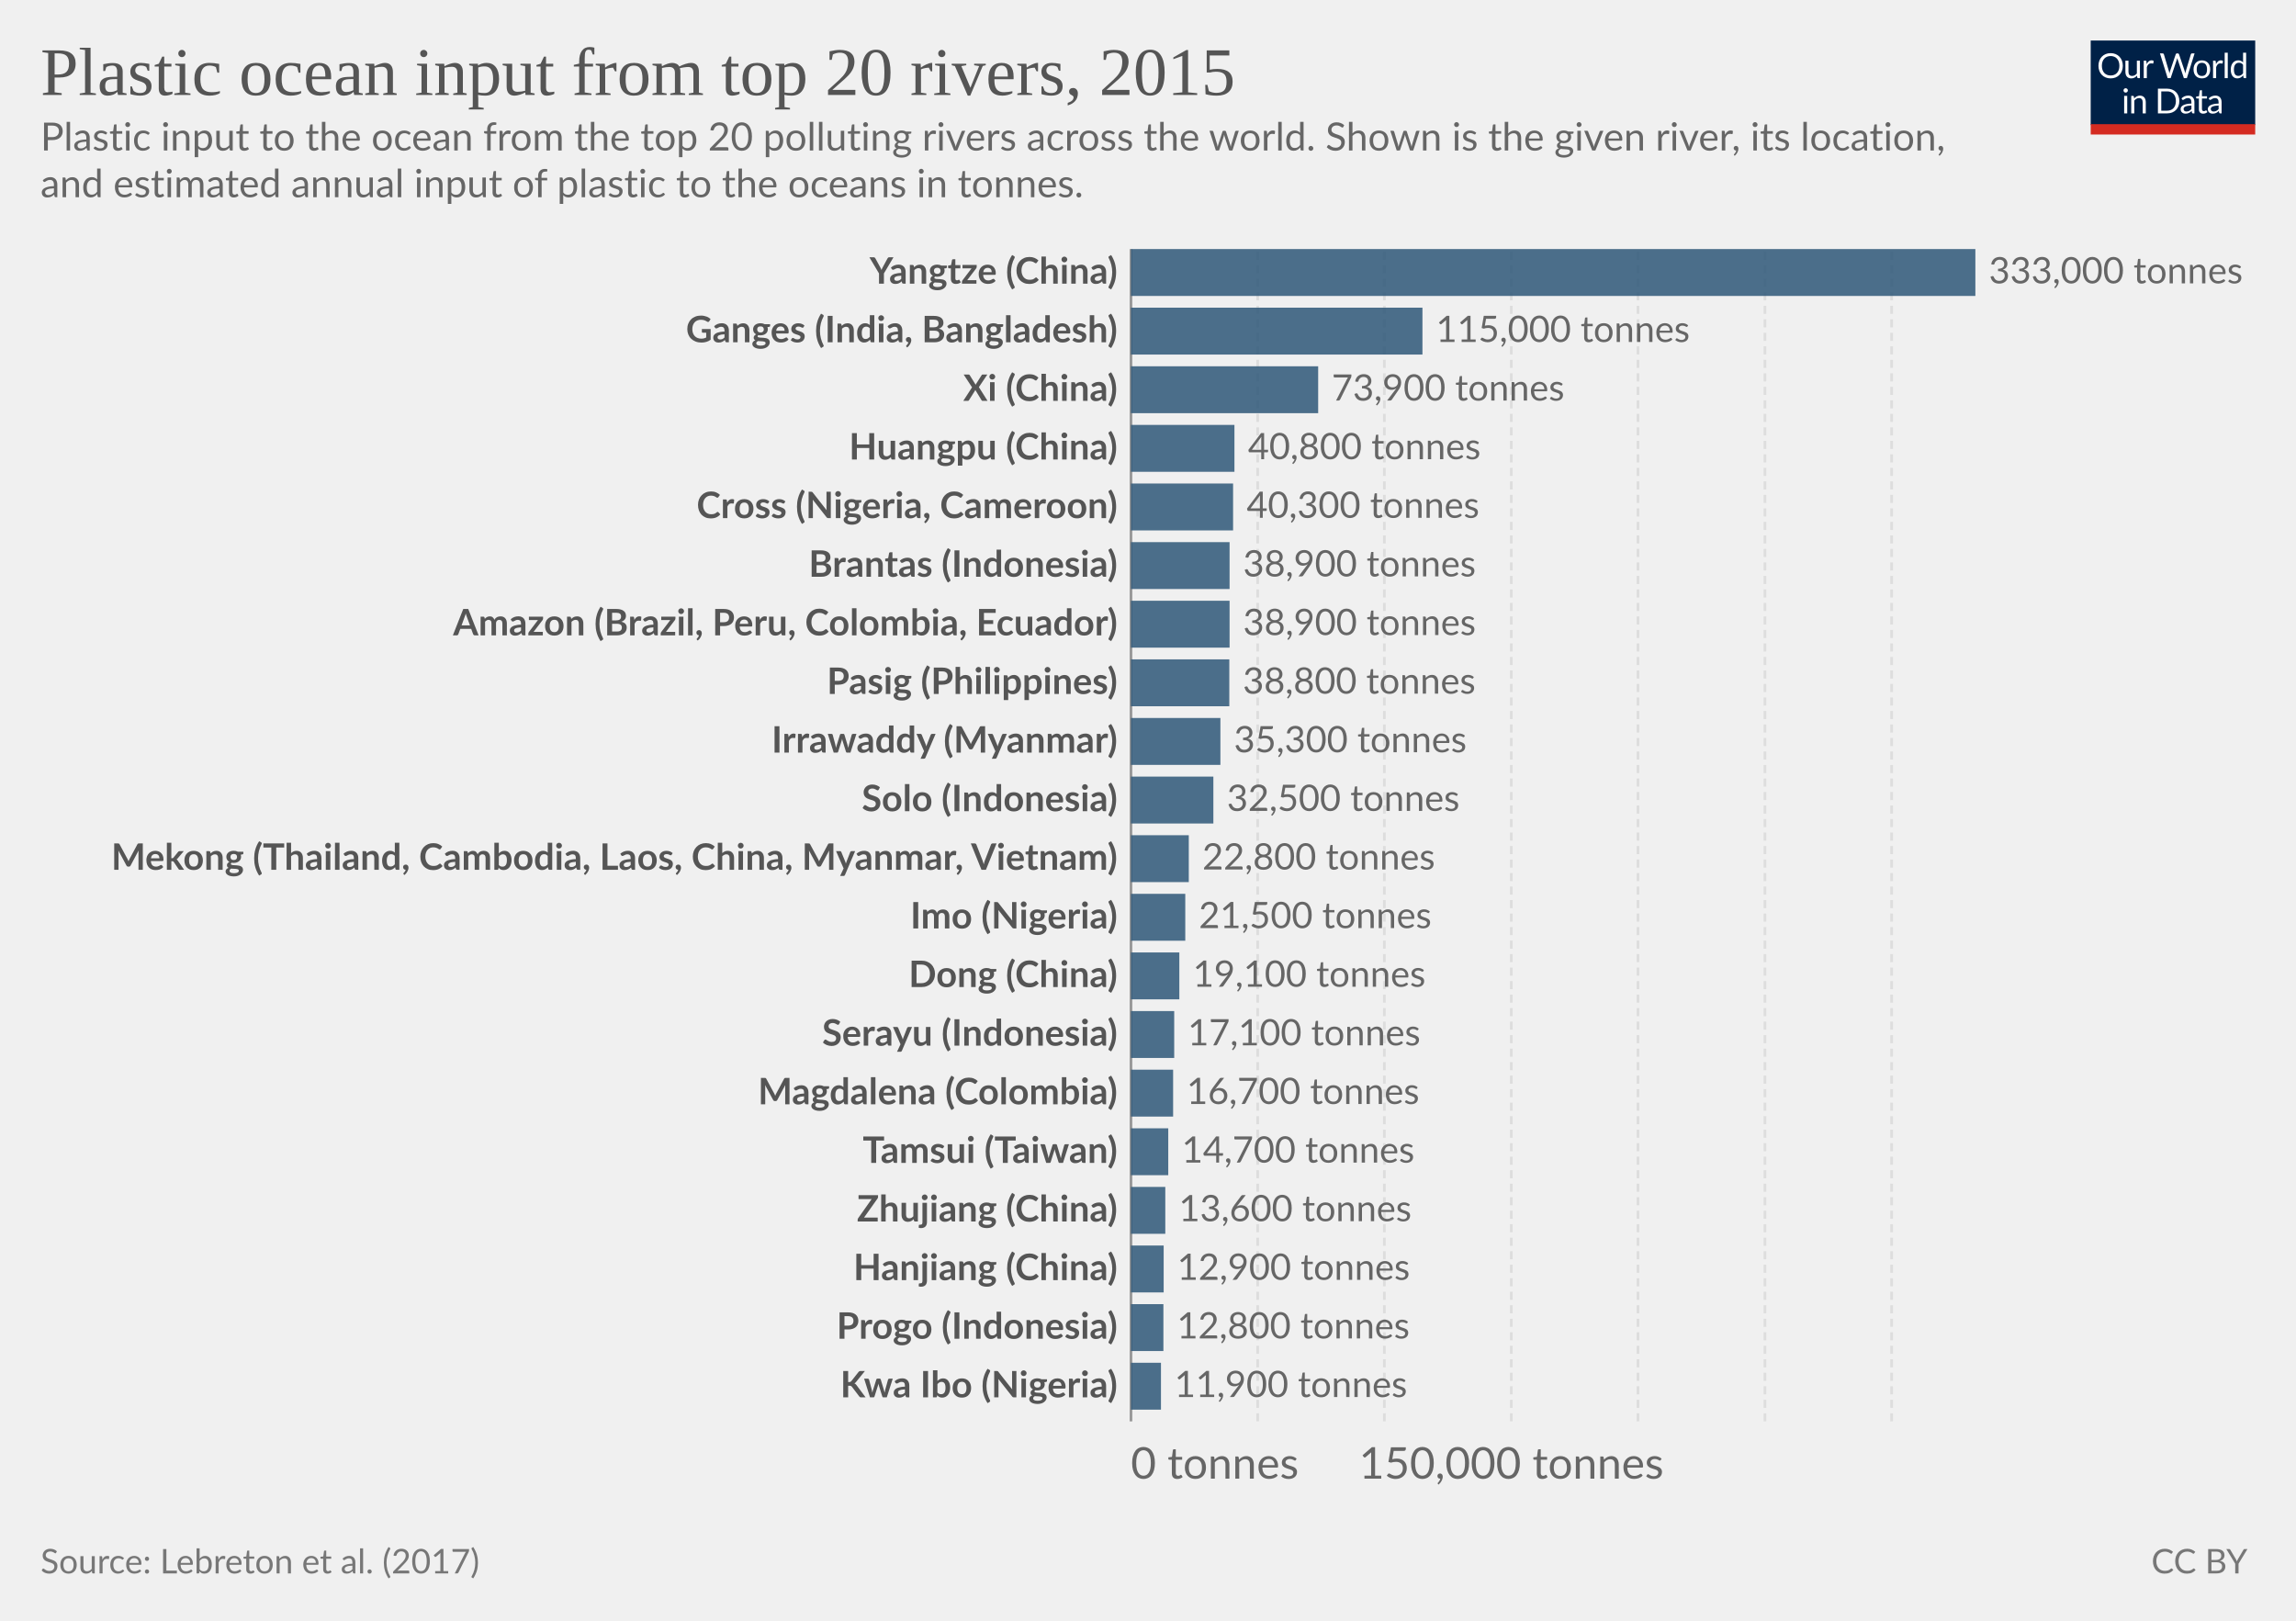
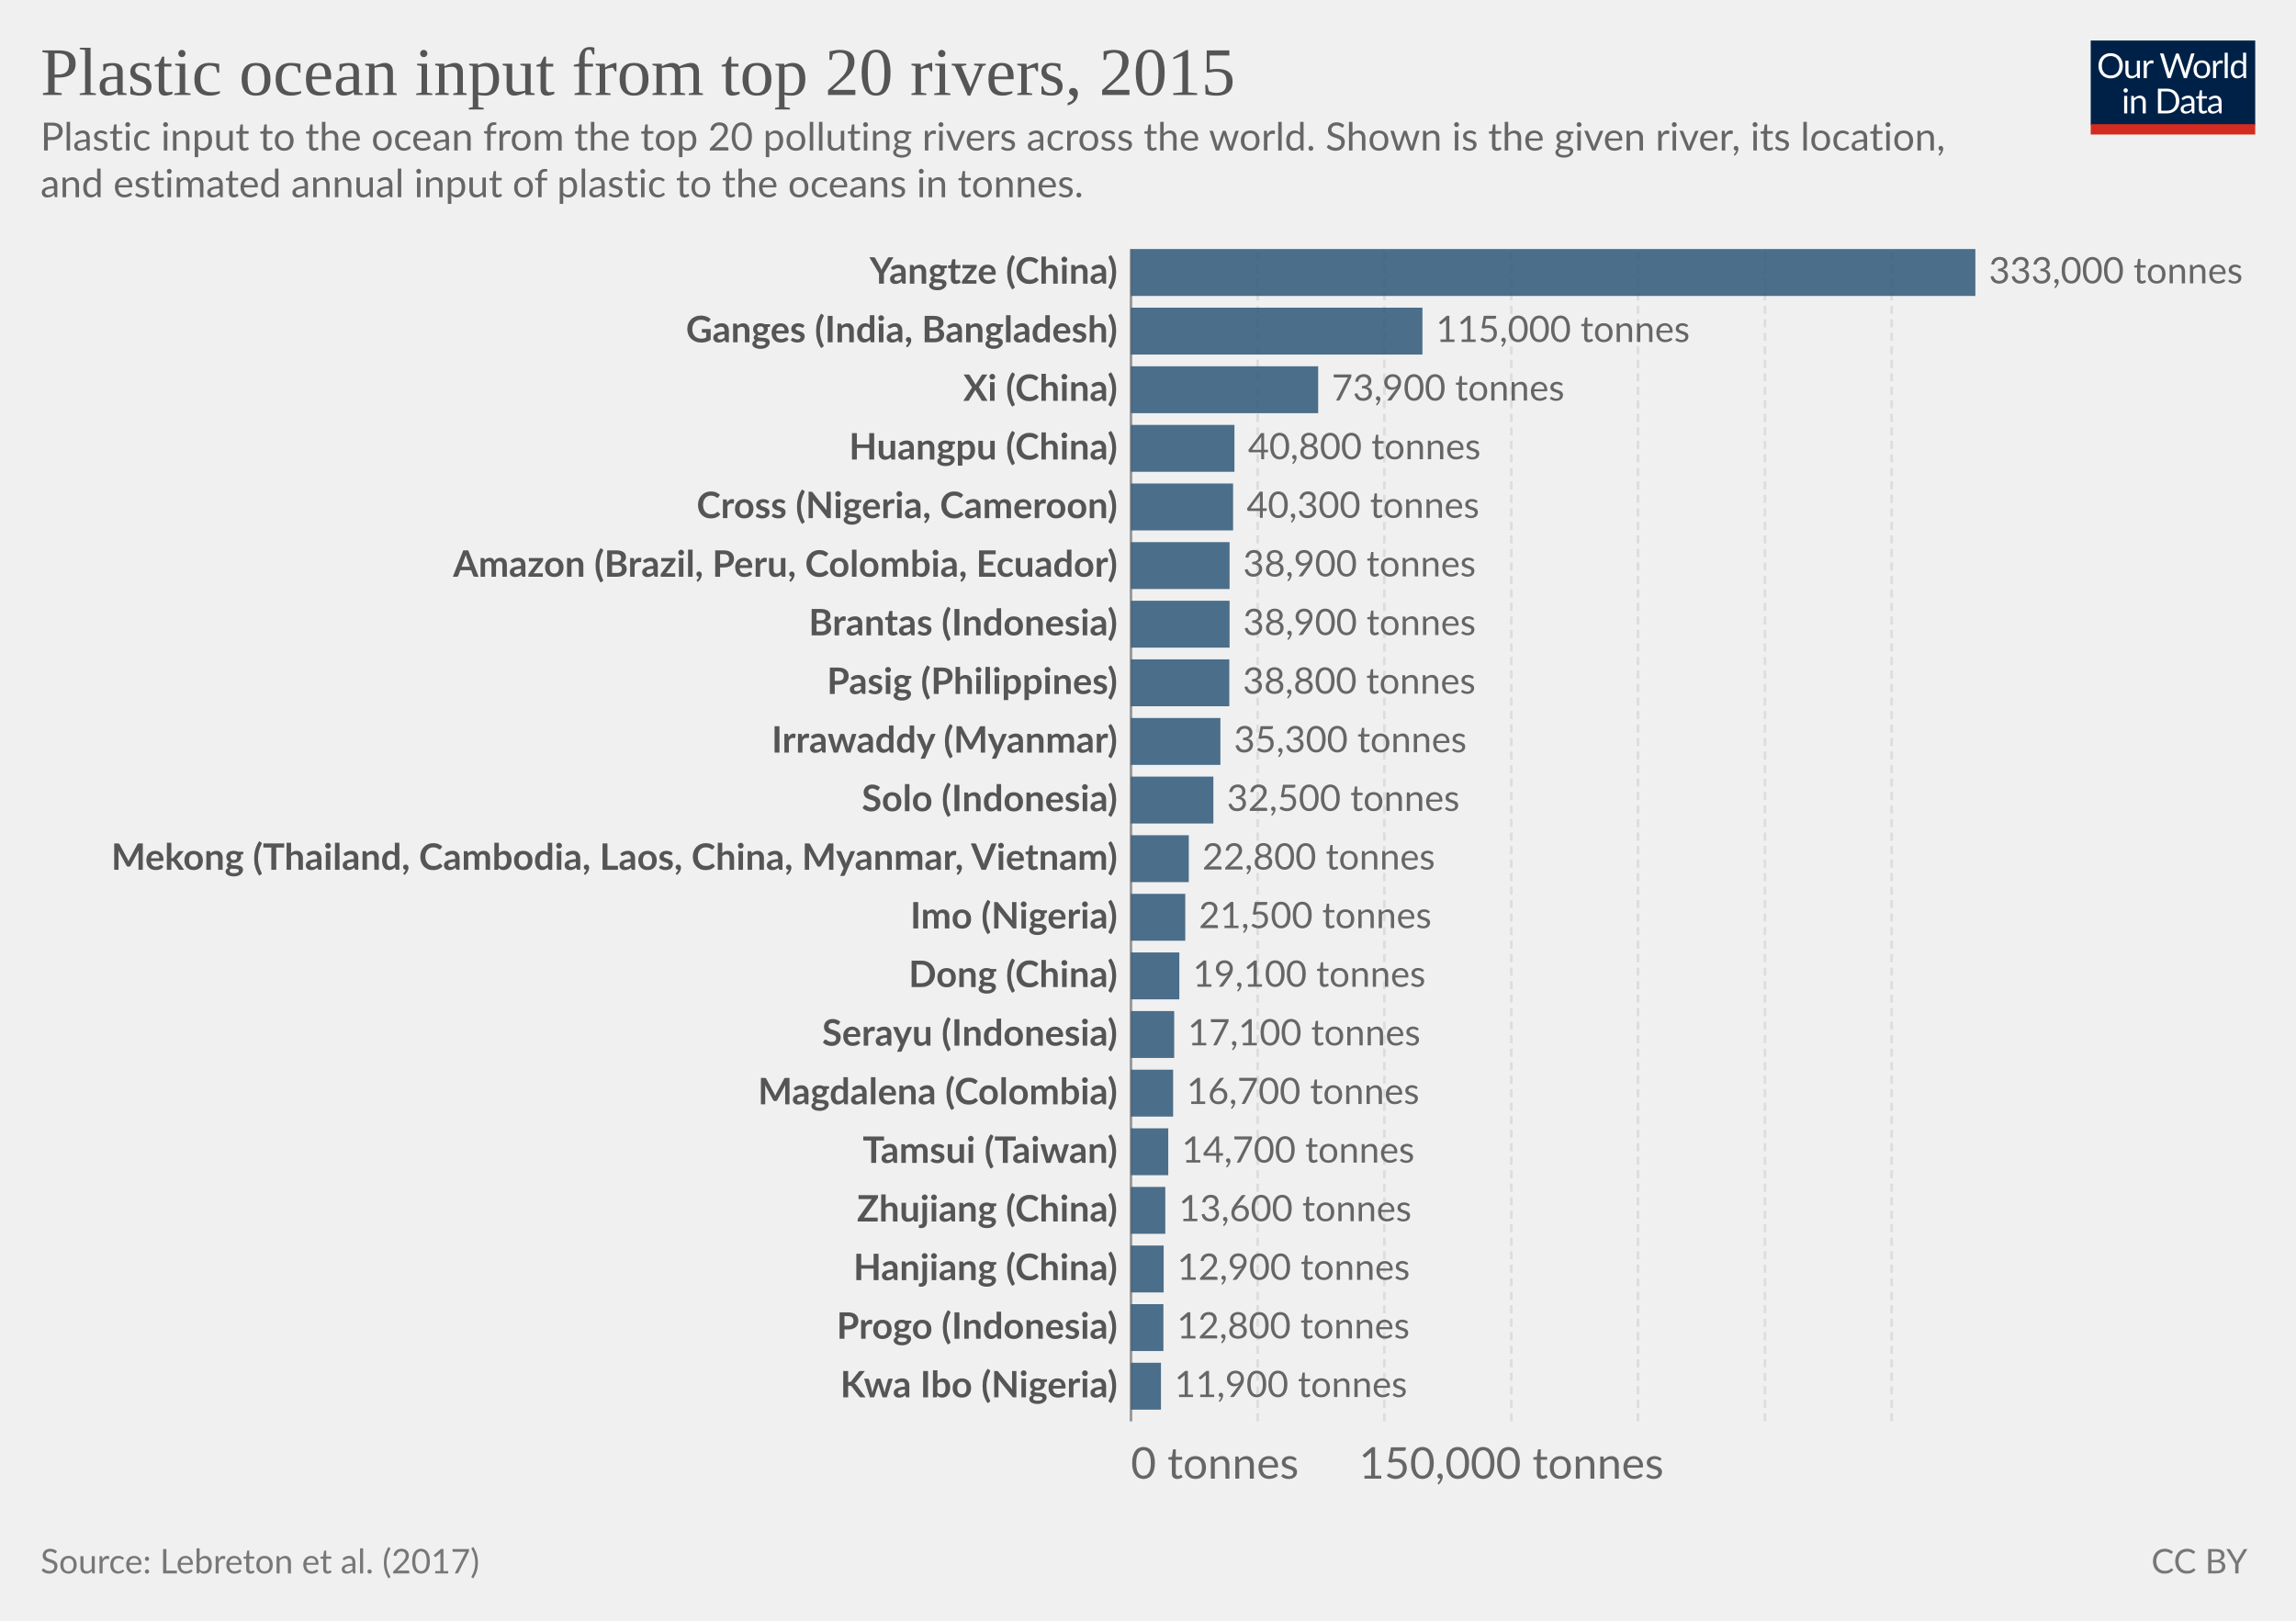
<svg xmlns="http://www.w3.org/2000/svg" version="1.1" style="font-family:Lato, 'Helvetica Neue', Helvetica, Arial, sans-serif;font-size:18px;background-color:white;text-rendering:geometricPrecision;-webkit-font-smoothing:antialiased" width="850" height="600" viewBox="0 0 850 600">
  <g class="HeaderView">
    <g transform="translate(774, 15) scale(0.29)">
      <svg className="owidLog" width="210" height="120" viewBox="0 0 210 120" fill="none">
        <g clip-path="url(#clip0)">
          <path d="M0 0h210v107.89H0V0z" fill="#002147" />
          <path d="M40.98 32.25c0 2.36-.38 4.53-1.12 6.51a14.26 14.26 0 0 1-8.1 8.4c-1.9.78-4.02 1.17-6.34 1.17-2.31 0-4.42-.39-6.33-1.17a14.31 14.31 0 0 1-8.08-8.4 18.29 18.29 0 0 1-1.12-6.51c0-2.36.38-4.53 1.12-6.5.75-1.97 1.8-3.67 3.17-5.1a14.32 14.32 0 0 1 4.9-3.34c1.92-.8 4.03-1.19 6.34-1.19 2.32 0 4.43.4 6.34 1.19 1.92.8 3.56 1.9 4.93 3.34a14.87 14.87 0 0 1 3.17 5.1 18.1 18.1 0 0 1 1.12 6.5zm-4.38 0c0-1.94-.26-3.68-.8-5.22a10.91 10.91 0 0 0-2.24-3.89 9.68 9.68 0 0 0-3.52-2.46 11.95 11.95 0 0 0-4.62-.86c-1.68 0-3.21.28-4.6.86a9.88 9.88 0 0 0-3.54 2.46 10.91 10.91 0 0 0-2.24 3.9c-.53 1.53-.8 3.27-.8 5.2 0 1.94.27 3.68.8 5.22a11.17 11.17 0 0 0 2.24 3.9 10.01 10.01 0 0 0 3.55 2.44c1.38.56 2.9.83 4.6.83s3.24-.27 4.61-.83a9.8 9.8 0 0 0 3.52-2.44 11.17 11.17 0 0 0 2.25-3.9c.53-1.54.8-3.28.8-5.21zm26.22-6.54V48H60.5c-.56 0-.9-.27-1.05-.81l-.31-2.4a12.45 12.45 0 0 1-3.26 2.6c-1.2.64-2.58.96-4.13.96-1.22 0-2.3-.2-3.24-.6a6.52 6.52 0 0 1-2.33-1.7 7.37 7.37 0 0 1-1.43-2.67c-.3-1.04-.46-2.2-.46-3.45V25.7h3.91v14.22c0 1.68.38 2.99 1.15 3.91.77.93 1.96 1.39 3.54 1.39 1.16 0 2.24-.27 3.23-.82a10.42 10.42 0 0 0 2.8-2.28V25.7h3.91zm8.61 4.47a9.94 9.94 0 0 1 2.6-3.56 5.64 5.64 0 0 1 3.76-1.3c.47 0 .92.05 1.34.15.44.1.83.27 1.17.49l-.3 2.92c-.09.37-.3.55-.66.55-.2 0-.5-.04-.9-.13a6.21 6.21 0 0 0-3.24.18 4.23 4.23 0 0 0-1.47.92c-.42.4-.81.9-1.17 1.5-.33.58-.64 1.26-.92 2.02V48H67.7V25.71h2.25c.42 0 .72.08.88.25.16.16.27.44.33.83l.26 3.39zm61.16-13.7L122.75 48h-3.82l-7.99-24.05a21.95 21.95 0 0 1-.42-1.58 38.36 38.36 0 0 1-.44 1.58L102.05 48h-3.83L88.4 16.47h3.54c.38 0 .7.1.95.29.26.2.43.43.5.73l6.52 21.9.28 1.28.29 1.46.3-1.46.38-1.27 7.41-21.91c.1-.25.26-.48.51-.69.27-.22.58-.33.95-.33h1.23c.38 0 .69.1.92.29a1.77 1.77 0 0 1 .53.73l7.4 21.9a28.4 28.4 0 0 1 .68 2.62 29.52 29.52 0 0 1 .52-2.61l6.54-21.91a1.31 1.31 0 0 1 .48-.7c.27-.21.58-.32.95-.32h3.32zm9.35 8.88c1.63 0 3.1.27 4.4.82a9.43 9.43 0 0 1 5.46 5.94c.5 1.4.74 2.98.74 4.73 0 1.76-.25 3.34-.74 4.75a9.43 9.43 0 0 1-5.46 5.92c-1.3.52-2.77.79-4.4.79-1.64 0-3.12-.27-4.44-.8a9.42 9.42 0 0 1-3.35-2.3c-.92-1-1.63-2.2-2.13-3.61-.49-1.41-.73-3-.73-4.75s.24-3.33.73-4.73c.5-1.43 1.2-2.64 2.13-3.63.93-1 2.04-1.77 3.35-2.31 1.32-.55 2.8-.82 4.44-.82zm0 19.89c2.2 0 3.84-.73 4.93-2.2 1.08-1.48 1.63-3.54 1.63-6.18 0-2.66-.55-4.72-1.63-6.2-1.09-1.49-2.73-2.23-4.93-2.23-1.12 0-2.09.2-2.93.57a5.71 5.71 0 0 0-2.06 1.65c-.55.72-.96 1.61-1.24 2.67-.26 1.04-.4 2.22-.4 3.54 0 2.64.55 4.7 1.64 6.18 1.1 1.47 2.76 2.2 4.99 2.2zm17.97-15.07a9.94 9.94 0 0 1 2.6-3.56 5.64 5.64 0 0 1 3.76-1.3c.47 0 .91.05 1.34.15.44.1.83.27 1.16.49l-.28 2.92c-.09.37-.31.55-.66.55-.2 0-.5-.04-.9-.13a6.2 6.2 0 0 0-3.24.18 4.23 4.23 0 0 0-1.47.92c-.43.4-.82.9-1.17 1.5a13.1 13.1 0 0 0-.92 2.02V48h-3.94V25.71h2.24c.43 0 .72.08.88.25.17.16.28.44.33.83l.27 3.39zm15.04-14.59V48h-3.92V15.6h3.92zm19.55 15.43a6.22 6.22 0 0 0-2.38-2.05 6.7 6.7 0 0 0-2.86-.6c-2.07 0-3.66.75-4.77 2.23-1.12 1.48-1.68 3.6-1.68 6.33 0 1.46.13 2.7.38 3.74a7.29 7.29 0 0 0 1.1 2.56 4.35 4.35 0 0 0 1.78 1.45c.7.3 1.5.46 2.4.46 1.29 0 2.41-.3 3.36-.88a9.6 9.6 0 0 0 2.67-2.49V31.02zm3.91-15.43V48h-2.33c-.56 0-.9-.27-1.06-.81l-.35-2.71a12.13 12.13 0 0 1-3.25 2.77 8.28 8.28 0 0 1-4.23 1.06 7.31 7.31 0 0 1-6.14-2.9c-.73-.96-1.3-2.15-1.69-3.57a18.35 18.35 0 0 1 .07-9.48 11.29 11.29 0 0 1 1.89-3.7 8.7 8.7 0 0 1 7.06-3.34 7.96 7.96 0 0 1 6.12 2.62V15.59h3.91zM46.61 70.71V93H42.7V70.71h3.91zm.84-7c0 .39-.08.75-.24 1.09-.15.32-.35.61-.62.88-.25.25-.55.44-.9.59a2.67 2.67 0 0 1-2.16 0 2.9 2.9 0 0 1-1.45-1.47 2.67 2.67 0 0 1 0-2.16c.15-.35.35-.65.6-.9.25-.27.53-.47.85-.62a2.67 2.67 0 0 1 2.16 0c.35.15.65.35.9.62.27.25.47.55.62.9.16.34.24.7.24 1.08zm7.97 10.24c.49-.54 1-1.04 1.54-1.48a9.85 9.85 0 0 1 3.66-1.84 8.96 8.96 0 0 1 5.43.35c.94.4 1.72.97 2.33 1.71.63.74 1.11 1.62 1.43 2.67.32 1.04.49 2.19.49 3.45V93h-3.94V78.81c0-1.69-.4-3-1.17-3.92-.76-.93-1.93-1.4-3.5-1.4-1.15 0-2.24.27-3.25.83-1 .56-1.92 1.31-2.77 2.27V93h-3.94V70.71h2.35c.56 0 .9.28 1.04.82l.3 2.42zm57.7 3.3c0 2.36-.37 4.5-1.11 6.44a14.3 14.3 0 0 1-3.17 4.98c-1.37 1.37-3 2.45-4.93 3.2-1.9.76-4.02 1.13-6.33 1.13H85.8V61.47h11.77c2.31 0 4.42.39 6.33 1.15a13.8 13.8 0 0 1 8.1 8.18 17.75 17.75 0 0 1 1.12 6.45zm-4.37 0c0-1.94-.26-3.67-.8-5.2a10.94 10.94 0 0 0-2.23-3.87 9.57 9.57 0 0 0-3.53-2.42 12.23 12.23 0 0 0-4.61-.83h-7.5v24.62h7.5c1.7 0 3.24-.28 4.61-.84a9.7 9.7 0 0 0 3.53-2.4 10.94 10.94 0 0 0 2.24-3.87c.53-1.53.8-3.26.8-5.2zm19.8 5.72c-1.8.06-3.34.2-4.62.44-1.26.22-2.3.51-3.1.88-.8.36-1.37.8-1.74 1.3-.35.5-.53 1.05-.53 1.67 0 .58.1 1.1.3 1.52a3 3 0 0 0 .76 1.05c.34.27.73.46 1.17.6a6.13 6.13 0 0 0 1.45.17 7.28 7.28 0 0 0 3.5-.81 11.95 11.95 0 0 0 2.82-2.2v-4.62zm-12.65-9.11a12.73 12.73 0 0 1 3.98-2.66c1.43-.59 3-.88 4.73-.88 1.25 0 2.36.2 3.33.61a6.81 6.81 0 0 1 3.94 4.38c.33 1.04.5 2.19.5 3.43V93h-1.74a1.8 1.8 0 0 1-.88-.18c-.2-.13-.36-.38-.48-.74l-.44-2.12-1.72 1.46a9.48 9.48 0 0 1-3.74 1.7c-.69.15-1.46.23-2.3.23-.87 0-1.69-.12-2.45-.35a5.34 5.34 0 0 1-3.34-2.93 6.64 6.64 0 0 1-.49-2.64c0-.88.25-1.72.73-2.53a6.33 6.33 0 0 1 2.35-2.17c1.09-.63 2.5-1.15 4.25-1.54 1.75-.41 3.89-.65 6.42-.7v-1.75c0-1.73-.37-3.03-1.12-3.91-.75-.9-1.84-1.34-3.28-1.34-.97 0-1.78.12-2.44.37-.64.23-1.2.5-1.7.81l-1.23.82c-.33.23-.67.35-1 .35-.27 0-.5-.07-.69-.2a2.1 2.1 0 0 1-.48-.53l-.7-1.25zm27.67 19.5c-1.76 0-3.12-.5-4.07-1.48-.94-.98-1.41-2.4-1.41-4.25V74h-2.68a.9.9 0 0 1-.6-.2c-.16-.14-.24-.36-.24-.66v-1.56l3.65-.46.9-6.89c.05-.22.14-.4.29-.52a.88.88 0 0 1 .62-.22H142v7.67h6.44V74H142v13.38c0 .94.22 1.63.68 2.09.45.45 1.04.68 1.76.68a3.21 3.21 0 0 0 1.85-.53l.55-.35c.16-.12.3-.18.41-.18.2 0 .4.13.55.38l1.15 1.87a7.45 7.45 0 0 1-2.44 1.5 8.53 8.53 0 0 1-2.95.52zm19.68-10.4c-1.8.07-3.34.21-4.62.45-1.26.22-2.3.51-3.1.88-.8.36-1.37.8-1.74 1.3-.35.5-.53 1.05-.53 1.67 0 .58.1 1.1.3 1.52a2.9 2.9 0 0 0 .76 1.05c.34.27.73.46 1.17.6a6.13 6.13 0 0 0 1.45.17 7.3 7.3 0 0 0 3.5-.81 12.04 12.04 0 0 0 2.82-2.2v-4.62zm-12.65-9.1a12.72 12.72 0 0 1 3.99-2.66c1.42-.59 3-.88 4.72-.88 1.25 0 2.36.2 3.33.61a6.81 6.81 0 0 1 3.94 4.38c.33 1.04.5 2.19.5 3.43V93h-1.74a1.8 1.8 0 0 1-.88-.18c-.2-.13-.36-.38-.48-.74l-.44-2.12-1.72 1.46a9.48 9.48 0 0 1-3.74 1.7c-.69.15-1.46.23-2.3.23-.87 0-1.69-.12-2.45-.35a5.33 5.33 0 0 1-3.34-2.93 6.62 6.62 0 0 1-.49-2.64c0-.88.25-1.72.73-2.53a6.33 6.33 0 0 1 2.35-2.17c1.09-.63 2.5-1.15 4.25-1.54 1.74-.41 3.89-.65 6.42-.7v-1.75c0-1.73-.37-3.03-1.12-3.91-.75-.9-1.84-1.34-3.28-1.34-.97 0-1.78.12-2.44.37-.64.23-1.2.5-1.7.81l-1.22.82c-.34.23-.68.35-1.02.35-.26 0-.49-.07-.68-.2a1.88 1.88 0 0 1-.48-.53l-.7-1.25zM40.98 32.25c0 2.36-.38 4.53-1.12 6.51a14.26 14.26 0 0 1-8.1 8.4c-1.9.78-4.02 1.17-6.34 1.17-2.31 0-4.42-.39-6.33-1.17a14.31 14.31 0 0 1-8.08-8.4 18.29 18.29 0 0 1-1.12-6.51c0-2.36.38-4.53 1.12-6.5.75-1.97 1.8-3.67 3.17-5.1a14.32 14.32 0 0 1 4.9-3.34c1.92-.8 4.03-1.19 6.34-1.19 2.32 0 4.43.4 6.34 1.19 1.92.8 3.56 1.9 4.93 3.34a14.87 14.87 0 0 1 3.17 5.1 18.1 18.1 0 0 1 1.12 6.5zm-4.38 0c0-1.94-.26-3.68-.8-5.22a10.91 10.91 0 0 0-2.24-3.89 9.68 9.68 0 0 0-3.52-2.46 11.95 11.95 0 0 0-4.62-.86c-1.68 0-3.21.28-4.6.86a9.88 9.88 0 0 0-3.54 2.46 10.91 10.91 0 0 0-2.24 3.9c-.53 1.53-.8 3.27-.8 5.2 0 1.94.27 3.68.8 5.22a11.17 11.17 0 0 0 2.24 3.9 10.01 10.01 0 0 0 3.55 2.44c1.38.56 2.9.83 4.6.83s3.24-.27 4.61-.83a9.8 9.8 0 0 0 3.52-2.44 11.17 11.17 0 0 0 2.25-3.9c.53-1.54.8-3.28.8-5.21zm26.22-6.54V48H60.5c-.56 0-.9-.27-1.05-.81l-.31-2.4a12.45 12.45 0 0 1-3.26 2.6c-1.2.64-2.58.96-4.13.96-1.22 0-2.3-.2-3.24-.6a6.52 6.52 0 0 1-2.33-1.7 7.37 7.37 0 0 1-1.43-2.67c-.3-1.04-.46-2.2-.46-3.45V25.7h3.91v14.22c0 1.68.38 2.99 1.15 3.91.77.93 1.96 1.39 3.54 1.39 1.16 0 2.24-.27 3.23-.82a10.42 10.42 0 0 0 2.8-2.28V25.7h3.91zm8.61 4.47a9.94 9.94 0 0 1 2.6-3.56 5.64 5.64 0 0 1 3.76-1.3c.47 0 .92.05 1.34.15.44.1.83.27 1.17.49l-.3 2.92c-.09.37-.3.55-.66.55-.2 0-.5-.04-.9-.13a6.21 6.21 0 0 0-3.24.18 4.23 4.23 0 0 0-1.47.92c-.42.4-.81.9-1.17 1.5-.33.58-.64 1.26-.92 2.02V48H67.7V25.71h2.25c.42 0 .72.08.88.25.16.16.27.44.33.83l.26 3.39zm61.16-13.7L122.75 48h-3.82l-7.99-24.05a21.95 21.95 0 0 1-.42-1.58 38.36 38.36 0 0 1-.44 1.58L102.05 48h-3.83L88.4 16.47h3.54c.38 0 .7.1.95.29.26.2.43.43.5.73l6.52 21.9.28 1.28.29 1.46.3-1.46.38-1.27 7.41-21.91c.1-.25.26-.48.51-.69.27-.22.58-.33.95-.33h1.23c.38 0 .69.1.92.29a1.77 1.77 0 0 1 .53.73l7.4 21.9a28.4 28.4 0 0 1 .68 2.62 29.52 29.52 0 0 1 .52-2.61l6.54-21.91a1.31 1.31 0 0 1 .48-.7c.27-.21.58-.32.95-.32h3.32zm9.35 8.88c1.63 0 3.1.27 4.4.82a9.43 9.43 0 0 1 5.46 5.94c.5 1.4.74 2.98.74 4.73 0 1.76-.25 3.34-.74 4.75a9.43 9.43 0 0 1-5.46 5.92c-1.3.52-2.77.79-4.4.79-1.64 0-3.12-.27-4.44-.8a9.42 9.42 0 0 1-3.35-2.3c-.92-1-1.63-2.2-2.13-3.61-.49-1.41-.73-3-.73-4.75s.24-3.33.73-4.73c.5-1.43 1.2-2.64 2.13-3.63.93-1 2.04-1.77 3.35-2.31 1.32-.55 2.8-.82 4.44-.82zm0 19.89c2.2 0 3.84-.73 4.93-2.2 1.08-1.48 1.63-3.54 1.63-6.18 0-2.66-.55-4.72-1.63-6.2-1.09-1.49-2.73-2.23-4.93-2.23-1.12 0-2.09.2-2.93.57a5.71 5.71 0 0 0-2.06 1.65c-.55.72-.96 1.61-1.24 2.67-.26 1.04-.4 2.22-.4 3.54 0 2.64.55 4.7 1.64 6.18 1.1 1.47 2.76 2.2 4.99 2.2zm17.97-15.07a9.94 9.94 0 0 1 2.6-3.56 5.64 5.64 0 0 1 3.76-1.3c.47 0 .91.05 1.34.15.44.1.83.27 1.16.49l-.28 2.92c-.09.37-.31.55-.66.55-.2 0-.5-.04-.9-.13a6.2 6.2 0 0 0-3.24.18 4.23 4.23 0 0 0-1.47.92c-.43.4-.82.9-1.17 1.5a13.1 13.1 0 0 0-.92 2.02V48h-3.94V25.71h2.24c.43 0 .72.08.88.25.17.16.28.44.33.83l.27 3.39zm15.04-14.59V48h-3.92V15.6h3.92zm19.55 15.43a6.22 6.22 0 0 0-2.38-2.05 6.7 6.7 0 0 0-2.86-.6c-2.07 0-3.66.75-4.77 2.23-1.12 1.48-1.68 3.6-1.68 6.33 0 1.46.13 2.7.38 3.74a7.29 7.29 0 0 0 1.1 2.56 4.35 4.35 0 0 0 1.78 1.45c.7.3 1.5.46 2.4.46 1.29 0 2.41-.3 3.36-.88a9.6 9.6 0 0 0 2.67-2.49V31.02zm3.91-15.43V48h-2.33c-.56 0-.9-.27-1.06-.81l-.35-2.71a12.13 12.13 0 0 1-3.25 2.77 8.28 8.28 0 0 1-4.23 1.06 7.31 7.31 0 0 1-6.14-2.9c-.73-.96-1.3-2.15-1.69-3.57a18.35 18.35 0 0 1 .07-9.48 11.29 11.29 0 0 1 1.89-3.7 8.7 8.7 0 0 1 7.06-3.34 7.96 7.96 0 0 1 6.12 2.62V15.59h3.91zM46.61 70.71V93H42.7V70.71h3.91zm.84-7c0 .39-.08.75-.24 1.09-.15.32-.35.61-.62.88-.25.25-.55.44-.9.59a2.67 2.67 0 0 1-2.16 0 2.9 2.9 0 0 1-1.45-1.47 2.67 2.67 0 0 1 0-2.16c.15-.35.35-.65.6-.9.25-.27.53-.47.85-.62a2.67 2.67 0 0 1 2.16 0c.35.15.65.35.9.62.27.25.47.55.62.9.16.34.24.7.24 1.08zm7.97 10.24c.49-.54 1-1.04 1.54-1.48a9.85 9.85 0 0 1 3.66-1.84 8.96 8.96 0 0 1 5.43.35c.94.4 1.72.97 2.33 1.71.63.74 1.11 1.62 1.43 2.67.32 1.04.49 2.19.49 3.45V93h-3.94V78.81c0-1.69-.4-3-1.17-3.92-.76-.93-1.93-1.4-3.5-1.4-1.15 0-2.24.27-3.25.83-1 .56-1.92 1.31-2.77 2.27V93h-3.94V70.71h2.35c.56 0 .9.28 1.04.82l.3 2.42zm57.7 3.3c0 2.36-.37 4.5-1.11 6.44a14.3 14.3 0 0 1-3.17 4.98c-1.37 1.37-3 2.45-4.93 3.2-1.9.76-4.02 1.13-6.33 1.13H85.8V61.47h11.77c2.31 0 4.42.39 6.33 1.15a13.8 13.8 0 0 1 8.1 8.18 17.75 17.75 0 0 1 1.12 6.45zm-4.37 0c0-1.94-.26-3.67-.8-5.2a10.94 10.94 0 0 0-2.23-3.87 9.57 9.57 0 0 0-3.53-2.42 12.23 12.23 0 0 0-4.61-.83h-7.5v24.62h7.5c1.7 0 3.24-.28 4.61-.84a9.7 9.7 0 0 0 3.53-2.4 10.94 10.94 0 0 0 2.24-3.87c.53-1.53.8-3.26.8-5.2zm19.8 5.72c-1.8.06-3.34.2-4.62.44-1.26.22-2.3.51-3.1.88-.8.36-1.37.8-1.74 1.3-.35.5-.53 1.05-.53 1.67 0 .58.1 1.1.3 1.52a3 3 0 0 0 .76 1.05c.34.27.73.46 1.17.6a6.13 6.13 0 0 0 1.45.17 7.28 7.28 0 0 0 3.5-.81 11.95 11.95 0 0 0 2.82-2.2v-4.62zm-12.65-9.11a12.73 12.73 0 0 1 3.98-2.66c1.43-.59 3-.88 4.73-.88 1.25 0 2.36.2 3.33.61a6.81 6.81 0 0 1 3.94 4.38c.33 1.04.5 2.19.5 3.43V93h-1.74a1.8 1.8 0 0 1-.88-.18c-.2-.13-.36-.38-.48-.74l-.44-2.12-1.72 1.46a9.48 9.48 0 0 1-3.74 1.7c-.69.15-1.46.23-2.3.23-.87 0-1.69-.12-2.45-.35a5.34 5.34 0 0 1-3.34-2.93 6.64 6.64 0 0 1-.49-2.64c0-.88.25-1.72.73-2.53a6.33 6.33 0 0 1 2.35-2.17c1.09-.63 2.5-1.15 4.25-1.54 1.75-.41 3.89-.65 6.42-.7v-1.75c0-1.73-.37-3.03-1.12-3.91-.75-.9-1.84-1.34-3.28-1.34-.97 0-1.78.12-2.44.37-.64.23-1.2.5-1.7.81l-1.23.82c-.33.23-.67.35-1 .35-.27 0-.5-.07-.69-.2a2.1 2.1 0 0 1-.48-.53l-.7-1.25zm27.67 19.5c-1.76 0-3.12-.5-4.07-1.48-.94-.98-1.41-2.4-1.41-4.25V74h-2.68a.9.9 0 0 1-.6-.2c-.16-.14-.24-.36-.24-.66v-1.56l3.65-.46.9-6.89c.05-.22.14-.4.29-.52a.88.88 0 0 1 .62-.22H142v7.67h6.44V74H142v13.38c0 .94.22 1.63.68 2.09.45.45 1.04.68 1.76.68a3.21 3.21 0 0 0 1.85-.53l.55-.35c.16-.12.3-.18.41-.18.2 0 .4.13.55.38l1.15 1.87a7.45 7.45 0 0 1-2.44 1.5 8.53 8.53 0 0 1-2.95.52zm19.68-10.4c-1.8.07-3.34.21-4.62.45-1.26.22-2.3.51-3.1.88-.8.36-1.37.8-1.74 1.3-.35.5-.53 1.05-.53 1.67 0 .58.1 1.1.3 1.52a2.9 2.9 0 0 0 .76 1.05c.34.27.73.46 1.17.6a6.13 6.13 0 0 0 1.45.17 7.3 7.3 0 0 0 3.5-.81 12.04 12.04 0 0 0 2.82-2.2v-4.62zm-12.65-9.1a12.72 12.72 0 0 1 3.99-2.66c1.42-.59 3-.88 4.72-.88 1.25 0 2.36.2 3.33.61a6.81 6.81 0 0 1 3.94 4.38c.33 1.04.5 2.19.5 3.43V93h-1.74a1.8 1.8 0 0 1-.88-.18c-.2-.13-.36-.38-.48-.74l-.44-2.12-1.72 1.46a9.48 9.48 0 0 1-3.74 1.7c-.69.15-1.46.23-2.3.23-.87 0-1.69-.12-2.45-.35a5.33 5.33 0 0 1-3.34-2.93 6.62 6.62 0 0 1-.49-2.64c0-.88.25-1.72.73-2.53a6.33 6.33 0 0 1 2.35-2.17c1.09-.63 2.5-1.15 4.25-1.54 1.74-.41 3.89-.65 6.42-.7v-1.75c0-1.73-.37-3.03-1.12-3.91-.75-.9-1.84-1.34-3.28-1.34-.97 0-1.78.12-2.44.37-.64.23-1.2.5-1.7.81l-1.22.82c-.34.23-.68.35-1.02.35-.26 0-.49-.07-.68-.2a1.88 1.88 0 0 1-.48-.53l-.7-1.25zM40.98 32.25c0 2.36-.38 4.53-1.12 6.51a14.26 14.26 0 0 1-8.1 8.4c-1.9.78-4.02 1.17-6.34 1.17-2.31 0-4.42-.39-6.33-1.17a14.31 14.31 0 0 1-8.08-8.4 18.29 18.29 0 0 1-1.12-6.51c0-2.36.38-4.53 1.12-6.5.75-1.97 1.8-3.67 3.17-5.1a14.32 14.32 0 0 1 4.9-3.34c1.92-.8 4.03-1.19 6.34-1.19 2.32 0 4.43.4 6.34 1.19 1.92.8 3.56 1.9 4.93 3.34a14.87 14.87 0 0 1 3.17 5.1 18.1 18.1 0 0 1 1.12 6.5zm-4.38 0c0-1.94-.26-3.68-.8-5.22a10.91 10.91 0 0 0-2.24-3.89 9.68 9.68 0 0 0-3.52-2.46 11.95 11.95 0 0 0-4.62-.86c-1.68 0-3.21.28-4.6.86a9.88 9.88 0 0 0-3.54 2.46 10.91 10.91 0 0 0-2.24 3.9c-.53 1.53-.8 3.27-.8 5.2 0 1.94.27 3.68.8 5.22a11.17 11.17 0 0 0 2.24 3.9 10.01 10.01 0 0 0 3.55 2.44c1.38.56 2.9.83 4.6.83s3.24-.27 4.61-.83a9.8 9.8 0 0 0 3.52-2.44 11.17 11.17 0 0 0 2.25-3.9c.53-1.54.8-3.28.8-5.21zm26.22-6.54V48H60.5c-.56 0-.9-.27-1.05-.81l-.31-2.4a12.45 12.45 0 0 1-3.26 2.6c-1.2.64-2.58.96-4.13.96-1.22 0-2.3-.2-3.24-.6a6.52 6.52 0 0 1-2.33-1.7 7.37 7.37 0 0 1-1.43-2.67c-.3-1.04-.46-2.2-.46-3.45V25.7h3.91v14.22c0 1.68.38 2.99 1.15 3.91.77.93 1.96 1.39 3.54 1.39 1.16 0 2.24-.27 3.23-.82a10.42 10.42 0 0 0 2.8-2.28V25.7h3.91zm8.61 4.47a9.94 9.94 0 0 1 2.6-3.56 5.64 5.64 0 0 1 3.76-1.3c.47 0 .92.05 1.34.15.44.1.83.27 1.17.49l-.3 2.92c-.09.37-.3.55-.66.55-.2 0-.5-.04-.9-.13a6.21 6.21 0 0 0-3.24.18 4.23 4.23 0 0 0-1.47.92c-.42.4-.81.9-1.17 1.5-.33.58-.64 1.26-.92 2.02V48H67.7V25.71h2.25c.42 0 .72.08.88.25.16.16.27.44.33.83l.26 3.39zm61.16-13.7L122.75 48h-3.82l-7.99-24.05a21.95 21.95 0 0 1-.42-1.58 38.36 38.36 0 0 1-.44 1.58L102.05 48h-3.83L88.4 16.47h3.54c.38 0 .7.1.95.29.26.2.43.43.5.73l6.52 21.9.28 1.28.29 1.46.3-1.46.38-1.27 7.41-21.91c.1-.25.26-.48.51-.69.27-.22.58-.33.95-.33h1.23c.38 0 .69.1.92.29a1.77 1.77 0 0 1 .53.73l7.4 21.9a28.4 28.4 0 0 1 .68 2.62 29.52 29.52 0 0 1 .52-2.61l6.54-21.91a1.31 1.31 0 0 1 .48-.7c.27-.21.58-.32.95-.32h3.32zm9.35 8.88c1.63 0 3.1.27 4.4.82a9.43 9.43 0 0 1 5.46 5.94c.5 1.4.74 2.98.74 4.73 0 1.76-.25 3.34-.74 4.75a9.43 9.43 0 0 1-5.46 5.92c-1.3.52-2.77.79-4.4.79-1.64 0-3.12-.27-4.44-.8a9.42 9.42 0 0 1-3.35-2.3c-.92-1-1.63-2.2-2.13-3.61-.49-1.41-.73-3-.73-4.75s.24-3.33.73-4.73c.5-1.43 1.2-2.64 2.13-3.63.93-1 2.04-1.77 3.35-2.31 1.32-.55 2.8-.82 4.44-.82zm0 19.89c2.2 0 3.84-.73 4.93-2.2 1.08-1.48 1.63-3.54 1.63-6.18 0-2.66-.55-4.72-1.63-6.2-1.09-1.49-2.73-2.23-4.93-2.23-1.12 0-2.09.2-2.93.57a5.71 5.71 0 0 0-2.06 1.65c-.55.72-.96 1.61-1.24 2.67-.26 1.04-.4 2.22-.4 3.54 0 2.64.55 4.7 1.64 6.18 1.1 1.47 2.76 2.2 4.99 2.2zm17.97-15.07a9.94 9.94 0 0 1 2.6-3.56 5.64 5.64 0 0 1 3.76-1.3c.47 0 .91.05 1.34.15.44.1.83.27 1.16.49l-.28 2.92c-.09.37-.31.55-.66.55-.2 0-.5-.04-.9-.13a6.2 6.2 0 0 0-3.24.18 4.23 4.23 0 0 0-1.47.92c-.43.4-.82.9-1.17 1.5a13.1 13.1 0 0 0-.92 2.02V48h-3.94V25.71h2.24c.43 0 .72.08.88.25.17.16.28.44.33.83l.27 3.39zm15.04-14.59V48h-3.92V15.6h3.92zm19.55 15.43a6.22 6.22 0 0 0-2.38-2.05 6.7 6.7 0 0 0-2.86-.6c-2.07 0-3.66.75-4.77 2.23-1.12 1.48-1.68 3.6-1.68 6.33 0 1.46.13 2.7.38 3.74a7.29 7.29 0 0 0 1.1 2.56 4.35 4.35 0 0 0 1.78 1.45c.7.3 1.5.46 2.4.46 1.29 0 2.41-.3 3.36-.88a9.6 9.6 0 0 0 2.67-2.49V31.02zm3.91-15.43V48h-2.33c-.56 0-.9-.27-1.06-.81l-.35-2.71a12.13 12.13 0 0 1-3.25 2.77 8.28 8.28 0 0 1-4.23 1.06 7.31 7.31 0 0 1-6.14-2.9c-.73-.96-1.3-2.15-1.69-3.57a18.35 18.35 0 0 1 .07-9.48 11.29 11.29 0 0 1 1.89-3.7 8.7 8.7 0 0 1 7.06-3.34 7.96 7.96 0 0 1 6.12 2.62V15.59h3.91zM46.61 70.71V93H42.7V70.71h3.91zm.84-7c0 .39-.08.75-.24 1.09-.15.32-.35.61-.62.88-.25.25-.55.44-.9.59a2.67 2.67 0 0 1-2.16 0 2.9 2.9 0 0 1-1.45-1.47 2.67 2.67 0 0 1 0-2.16c.15-.35.35-.65.6-.9.25-.27.53-.47.85-.62a2.67 2.67 0 0 1 2.16 0c.35.15.65.35.9.62.27.25.47.55.62.9.16.34.24.7.24 1.08zm7.97 10.24c.49-.54 1-1.04 1.54-1.48a9.85 9.85 0 0 1 3.66-1.84 8.96 8.96 0 0 1 5.43.35c.94.4 1.72.97 2.33 1.71.63.74 1.11 1.62 1.43 2.67.32 1.04.49 2.19.49 3.45V93h-3.94V78.81c0-1.69-.4-3-1.17-3.92-.76-.93-1.93-1.4-3.5-1.4-1.15 0-2.24.27-3.25.83-1 .56-1.92 1.31-2.77 2.27V93h-3.94V70.71h2.35c.56 0 .9.28 1.04.82l.3 2.42zm57.7 3.3c0 2.36-.37 4.5-1.11 6.44a14.3 14.3 0 0 1-3.17 4.98c-1.37 1.37-3 2.45-4.93 3.2-1.9.76-4.02 1.13-6.33 1.13H85.8V61.47h11.77c2.31 0 4.42.39 6.33 1.15a13.8 13.8 0 0 1 8.1 8.18 17.75 17.75 0 0 1 1.12 6.45zm-4.37 0c0-1.94-.26-3.67-.8-5.2a10.94 10.94 0 0 0-2.23-3.87 9.57 9.57 0 0 0-3.53-2.42 12.23 12.23 0 0 0-4.61-.83h-7.5v24.62h7.5c1.7 0 3.24-.28 4.61-.84a9.7 9.7 0 0 0 3.53-2.4 10.94 10.94 0 0 0 2.24-3.87c.53-1.53.8-3.26.8-5.2zm19.8 5.72c-1.8.06-3.34.2-4.62.44-1.26.22-2.3.51-3.1.88-.8.36-1.37.8-1.74 1.3-.35.5-.53 1.05-.53 1.67 0 .58.1 1.1.3 1.52a3 3 0 0 0 .76 1.05c.34.27.73.46 1.17.6a6.13 6.13 0 0 0 1.45.17 7.28 7.28 0 0 0 3.5-.81 11.95 11.95 0 0 0 2.82-2.2v-4.62zm-12.65-9.11a12.73 12.73 0 0 1 3.98-2.66c1.43-.59 3-.88 4.73-.88 1.25 0 2.36.2 3.33.61a6.81 6.81 0 0 1 3.94 4.38c.33 1.04.5 2.19.5 3.43V93h-1.74a1.8 1.8 0 0 1-.88-.18c-.2-.13-.36-.38-.48-.74l-.44-2.12-1.72 1.46a9.48 9.48 0 0 1-3.74 1.7c-.69.15-1.46.23-2.3.23-.87 0-1.69-.12-2.45-.35a5.34 5.34 0 0 1-3.34-2.93 6.64 6.64 0 0 1-.49-2.64c0-.88.25-1.72.73-2.53a6.33 6.33 0 0 1 2.35-2.17c1.09-.63 2.5-1.15 4.25-1.54 1.75-.41 3.89-.65 6.42-.7v-1.75c0-1.73-.37-3.03-1.12-3.91-.75-.9-1.84-1.34-3.28-1.34-.97 0-1.78.12-2.44.37-.64.23-1.2.5-1.7.81l-1.23.82c-.33.23-.67.35-1 .35-.27 0-.5-.07-.69-.2a2.1 2.1 0 0 1-.48-.53l-.7-1.25zm27.67 19.5c-1.76 0-3.12-.5-4.07-1.48-.94-.98-1.41-2.4-1.41-4.25V74h-2.68a.9.9 0 0 1-.6-.2c-.16-.14-.24-.36-.24-.66v-1.56l3.65-.46.9-6.89c.05-.22.14-.4.29-.52a.88.88 0 0 1 .62-.22H142v7.67h6.44V74H142v13.38c0 .94.22 1.63.68 2.09.45.45 1.04.68 1.76.68a3.21 3.21 0 0 0 1.85-.53l.55-.35c.16-.12.3-.18.41-.18.2 0 .4.13.55.38l1.15 1.87a7.45 7.45 0 0 1-2.44 1.5 8.53 8.53 0 0 1-2.95.52zm19.68-10.4c-1.8.07-3.34.21-4.62.45-1.26.22-2.3.51-3.1.88-.8.36-1.37.8-1.74 1.3-.35.5-.53 1.05-.53 1.67 0 .58.1 1.1.3 1.52a2.9 2.9 0 0 0 .76 1.05c.34.27.73.46 1.17.6a6.13 6.13 0 0 0 1.45.17 7.3 7.3 0 0 0 3.5-.81 12.04 12.04 0 0 0 2.82-2.2v-4.62zm-12.65-9.1a12.72 12.72 0 0 1 3.99-2.66c1.42-.59 3-.88 4.72-.88 1.25 0 2.36.2 3.33.61a6.81 6.81 0 0 1 3.94 4.38c.33 1.04.5 2.19.5 3.43V93h-1.74a1.8 1.8 0 0 1-.88-.18c-.2-.13-.36-.38-.48-.74l-.44-2.12-1.72 1.46a9.48 9.48 0 0 1-3.74 1.7c-.69.15-1.46.23-2.3.23-.87 0-1.69-.12-2.45-.35a5.33 5.33 0 0 1-3.34-2.93 6.62 6.62 0 0 1-.49-2.64c0-.88.25-1.72.73-2.53a6.33 6.33 0 0 1 2.35-2.17c1.09-.63 2.5-1.15 4.25-1.54 1.74-.41 3.89-.65 6.42-.7v-1.75c0-1.73-.37-3.03-1.12-3.91-.75-.9-1.84-1.34-3.28-1.34-.97 0-1.78.12-2.44.37-.64.23-1.2.5-1.7.81l-1.22.82c-.34.23-.68.35-1.02.35-.26 0-.49-.07-.68-.2a1.88 1.88 0 0 1-.48-.53l-.7-1.25z" fill="#fff" />
          <path fill="#D42B21" d="M0 106.79h210V120H0z" />
        </g>
        <defs>
          <clipPath id="clip0">
            <path fill="#fff" d="M0 0h210v120H0z" />
          </clipPath>
        </defs>
      </svg>
    </g>
    <a href="http://localhost:3030/grapher/plastic-top-20-rivers" style="font-family:&quot;Playfair Display&quot;, Georgia, &quot;Times New Roman&quot;, serif" target="_blank" rel="noopener">
      <text font-size="25.20" x="15.0" y="35.2" fill="#555">
        <tspan x="15" y="35.16">Plastic ocean input from top 20 rivers, 2015</tspan>
      </text>
    </a>
    <text font-size="14.40" x="15.0" y="55.7" fill="#666">
      <tspan x="15" y="55.72">Plastic input to the ocean from the top 20 polluting rivers across the world. Shown is the given river, its location,</tspan>
      <tspan x="15" y="73">and estimated annual input of plastic to the oceans in tonnes.</tspan>
    </text>
  </g>
  <g class="DiscreteBarChart">
    <rect x="15" y="92.2" width="810" height="455.2" opacity="0" fill="rgba(255,255,255,0)" />
    <g class="HorizontalAxis">
      <text x="418.65" y="547.4" fill="#666" text-anchor="start" font-size="16.2">0 tonnes</text>
      <text x="559.5" y="547.4" fill="#666" text-anchor="middle" font-size="16.2">150,000 tonnes</text>
    </g>
    <g class="AxisGridLines verticalLines">
      <line x1="418.7" y1="526.20" x2="418.7" y2="92.20" stroke="#999" />
      <line x1="465.6" y1="526.20" x2="465.6" y2="92.20" stroke="#ddd" stroke-dasharray="3,2" />
      <line x1="512.5" y1="526.20" x2="512.5" y2="92.20" stroke="#ddd" stroke-dasharray="3,2" />
      <line x1="559.5" y1="526.20" x2="559.5" y2="92.20" stroke="#ddd" stroke-dasharray="3,2" />
      <line x1="606.4" y1="526.20" x2="606.4" y2="92.20" stroke="#ddd" stroke-dasharray="3,2" />
      <line x1="653.4" y1="526.20" x2="653.4" y2="92.20" stroke="#ddd" stroke-dasharray="3,2" />
      <line x1="700.3" y1="526.20" x2="700.3" y2="92.20" stroke="#ddd" stroke-dasharray="3,2" />
    </g>
    <g class="bar" transform="translate(0, 100.88)">
      <text x="0" y="0" transform="translate(413.7, 0)" fill="#555" dominant-baseline="middle" text-anchor="end" font-size="13.5" font-weight="700">Yangtze (China)</text>
      <rect x="0" y="0" transform="translate(418.7, -8.68)" width="312.6" height="17.36" fill="#2E5778" opacity="0.85" style="transition:height 200ms ease" />
      <text x="0" y="0" transform="translate(736.3, 0)" fill="#666" dominant-baseline="middle" text-anchor="start" font-size="13.5" font-weight="400">333,000 tonnes</text>
    </g>
    <g class="bar" transform="translate(0, 122.58)">
      <text x="0" y="0" transform="translate(413.7, 0)" fill="#555" dominant-baseline="middle" text-anchor="end" font-size="13.5" font-weight="700">Ganges (India, Bangladesh)</text>
      <rect x="0" y="0" transform="translate(418.7, -8.68)" width="107.9" height="17.36" fill="#2E5778" opacity="0.85" style="transition:height 200ms ease" />
      <text x="0" y="0" transform="translate(531.6, 0)" fill="#666" dominant-baseline="middle" text-anchor="start" font-size="13.5" font-weight="400">115,000 tonnes</text>
    </g>
    <g class="bar" transform="translate(0, 144.28)">
      <text x="0" y="0" transform="translate(413.7, 0)" fill="#555" dominant-baseline="middle" text-anchor="end" font-size="13.5" font-weight="700">Xi (China)</text>
      <rect x="0" y="0" transform="translate(418.7, -8.68)" width="69.3" height="17.36" fill="#2E5778" opacity="0.85" style="transition:height 200ms ease" />
      <text x="0" y="0" transform="translate(493, 0)" fill="#666" dominant-baseline="middle" text-anchor="start" font-size="13.5" font-weight="400">73,900 tonnes</text>
    </g>
    <g class="bar" transform="translate(0, 165.98)">
      <text x="0" y="0" transform="translate(413.7, 0)" fill="#555" dominant-baseline="middle" text-anchor="end" font-size="13.5" font-weight="700">Huangpu (China)</text>
      <rect x="0" y="0" transform="translate(418.7, -8.68)" width="38.3" height="17.36" fill="#2E5778" opacity="0.85" style="transition:height 200ms ease" />
      <text x="0" y="0" transform="translate(462, 0)" fill="#666" dominant-baseline="middle" text-anchor="start" font-size="13.5" font-weight="400">40,800 tonnes</text>
    </g>
    <g class="bar" transform="translate(0, 187.68)">
      <text x="0" y="0" transform="translate(413.7, 0)" fill="#555" dominant-baseline="middle" text-anchor="end" font-size="13.5" font-weight="700">Cross (Nigeria, Cameroon)</text>
      <rect x="0" y="0" transform="translate(418.7, -8.68)" width="37.8" height="17.36" fill="#2E5778" opacity="0.85" style="transition:height 200ms ease" />
      <text x="0" y="0" transform="translate(461.5, 0)" fill="#666" dominant-baseline="middle" text-anchor="start" font-size="13.5" font-weight="400">40,300 tonnes</text>
    </g>
    <g class="bar" transform="translate(0, 209.38)">
-       <text x="0" y="0" transform="translate(413.7, 0)" fill="#555" dominant-baseline="middle" text-anchor="end" font-size="13.5" font-weight="700">Brantas (Indonesia)</text>
+       <text x="0" y="0" transform="translate(413.7, 0)" fill="#555" dominant-baseline="middle" text-anchor="end" font-size="13.5" font-weight="700">Amazon (Brazil, Peru, Colombia, Ecuador)</text>
      <rect x="0" y="0" transform="translate(418.7, -8.68)" width="36.5" height="17.36" fill="#2E5778" opacity="0.85" style="transition:height 200ms ease" />
      <text x="0" y="0" transform="translate(460.2, 0)" fill="#666" dominant-baseline="middle" text-anchor="start" font-size="13.5" font-weight="400">38,900 tonnes</text>
    </g>
    <g class="bar" transform="translate(0, 231.08)">
-       <text x="0" y="0" transform="translate(413.7, 0)" fill="#555" dominant-baseline="middle" text-anchor="end" font-size="13.5" font-weight="700">Amazon (Brazil, Peru, Colombia, Ecuador)</text>
+       <text x="0" y="0" transform="translate(413.7, 0)" fill="#555" dominant-baseline="middle" text-anchor="end" font-size="13.5" font-weight="700">Brantas (Indonesia)</text>
      <rect x="0" y="0" transform="translate(418.7, -8.68)" width="36.5" height="17.36" fill="#2E5778" opacity="0.85" style="transition:height 200ms ease" />
      <text x="0" y="0" transform="translate(460.2, 0)" fill="#666" dominant-baseline="middle" text-anchor="start" font-size="13.5" font-weight="400">38,900 tonnes</text>
    </g>
    <g class="bar" transform="translate(0, 252.78)">
      <text x="0" y="0" transform="translate(413.7, 0)" fill="#555" dominant-baseline="middle" text-anchor="end" font-size="13.5" font-weight="700">Pasig (Philippines)</text>
      <rect x="0" y="0" transform="translate(418.7, -8.68)" width="36.4" height="17.36" fill="#2E5778" opacity="0.85" style="transition:height 200ms ease" />
      <text x="0" y="0" transform="translate(460.1, 0)" fill="#666" dominant-baseline="middle" text-anchor="start" font-size="13.5" font-weight="400">38,800 tonnes</text>
    </g>
    <g class="bar" transform="translate(0, 274.48)">
      <text x="0" y="0" transform="translate(413.7, 0)" fill="#555" dominant-baseline="middle" text-anchor="end" font-size="13.5" font-weight="700">Irrawaddy (Myanmar)</text>
      <rect x="0" y="0" transform="translate(418.7, -8.68)" width="33.1" height="17.36" fill="#2E5778" opacity="0.85" style="transition:height 200ms ease" />
      <text x="0" y="0" transform="translate(456.8, 0)" fill="#666" dominant-baseline="middle" text-anchor="start" font-size="13.5" font-weight="400">35,300 tonnes</text>
    </g>
    <g class="bar" transform="translate(0, 296.18)">
      <text x="0" y="0" transform="translate(413.7, 0)" fill="#555" dominant-baseline="middle" text-anchor="end" font-size="13.5" font-weight="700">Solo (Indonesia)</text>
      <rect x="0" y="0" transform="translate(418.7, -8.68)" width="30.5" height="17.36" fill="#2E5778" opacity="0.85" style="transition:height 200ms ease" />
      <text x="0" y="0" transform="translate(454.2, 0)" fill="#666" dominant-baseline="middle" text-anchor="start" font-size="13.5" font-weight="400">32,500 tonnes</text>
    </g>
    <g class="bar" transform="translate(0, 317.88)">
      <text x="0" y="0" transform="translate(413.7, 0)" fill="#555" dominant-baseline="middle" text-anchor="end" font-size="13.5" font-weight="700">Mekong (Thailand, Cambodia, Laos, China, Myanmar, Vietnam)</text>
      <rect x="0" y="0" transform="translate(418.7, -8.68)" width="21.4" height="17.36" fill="#2E5778" opacity="0.85" style="transition:height 200ms ease" />
      <text x="0" y="0" transform="translate(445.1, 0)" fill="#666" dominant-baseline="middle" text-anchor="start" font-size="13.5" font-weight="400">22,800 tonnes</text>
    </g>
    <g class="bar" transform="translate(0, 339.58)">
      <text x="0" y="0" transform="translate(413.7, 0)" fill="#555" dominant-baseline="middle" text-anchor="end" font-size="13.5" font-weight="700">Imo (Nigeria)</text>
      <rect x="0" y="0" transform="translate(418.7, -8.68)" width="20.1" height="17.36" fill="#2E5778" opacity="0.85" style="transition:height 200ms ease" />
      <text x="0" y="0" transform="translate(443.8, 0)" fill="#666" dominant-baseline="middle" text-anchor="start" font-size="13.5" font-weight="400">21,500 tonnes</text>
    </g>
    <g class="bar" transform="translate(0, 361.28)">
      <text x="0" y="0" transform="translate(413.7, 0)" fill="#555" dominant-baseline="middle" text-anchor="end" font-size="13.5" font-weight="700">Dong (China)</text>
      <rect x="0" y="0" transform="translate(418.7, -8.68)" width="17.9" height="17.36" fill="#2E5778" opacity="0.85" style="transition:height 200ms ease" />
      <text x="0" y="0" transform="translate(441.6, 0)" fill="#666" dominant-baseline="middle" text-anchor="start" font-size="13.5" font-weight="400">19,100 tonnes</text>
    </g>
    <g class="bar" transform="translate(0, 382.98)">
      <text x="0" y="0" transform="translate(413.7, 0)" fill="#555" dominant-baseline="middle" text-anchor="end" font-size="13.5" font-weight="700">Serayu (Indonesia)</text>
      <rect x="0" y="0" transform="translate(418.7, -8.68)" width="16" height="17.36" fill="#2E5778" opacity="0.85" style="transition:height 200ms ease" />
      <text x="0" y="0" transform="translate(439.7, 0)" fill="#666" dominant-baseline="middle" text-anchor="start" font-size="13.5" font-weight="400">17,100 tonnes</text>
    </g>
    <g class="bar" transform="translate(0, 404.68)">
      <text x="0" y="0" transform="translate(413.7, 0)" fill="#555" dominant-baseline="middle" text-anchor="end" font-size="13.5" font-weight="700">Magdalena (Colombia)</text>
      <rect x="0" y="0" transform="translate(418.7, -8.68)" width="15.6" height="17.36" fill="#2E5778" opacity="0.85" style="transition:height 200ms ease" />
      <text x="0" y="0" transform="translate(439.3, 0)" fill="#666" dominant-baseline="middle" text-anchor="start" font-size="13.5" font-weight="400">16,700 tonnes</text>
    </g>
    <g class="bar" transform="translate(0, 426.38)">
      <text x="0" y="0" transform="translate(413.7, 0)" fill="#555" dominant-baseline="middle" text-anchor="end" font-size="13.5" font-weight="700">Tamsui (Taiwan)</text>
      <rect x="0" y="0" transform="translate(418.7, -8.68)" width="13.8" height="17.36" fill="#2E5778" opacity="0.85" style="transition:height 200ms ease" />
      <text x="0" y="0" transform="translate(437.5, 0)" fill="#666" dominant-baseline="middle" text-anchor="start" font-size="13.5" font-weight="400">14,700 tonnes</text>
    </g>
    <g class="bar" transform="translate(0, 448.08)">
      <text x="0" y="0" transform="translate(413.7, 0)" fill="#555" dominant-baseline="middle" text-anchor="end" font-size="13.5" font-weight="700">Zhujiang (China)</text>
      <rect x="0" y="0" transform="translate(418.7, -8.68)" width="12.7" height="17.36" fill="#2E5778" opacity="0.85" style="transition:height 200ms ease" />
      <text x="0" y="0" transform="translate(436.4, 0)" fill="#666" dominant-baseline="middle" text-anchor="start" font-size="13.5" font-weight="400">13,600 tonnes</text>
    </g>
    <g class="bar" transform="translate(0, 469.78)">
      <text x="0" y="0" transform="translate(413.7, 0)" fill="#555" dominant-baseline="middle" text-anchor="end" font-size="13.5" font-weight="700">Hanjiang (China)</text>
      <rect x="0" y="0" transform="translate(418.7, -8.68)" width="12.1" height="17.36" fill="#2E5778" opacity="0.85" style="transition:height 200ms ease" />
      <text x="0" y="0" transform="translate(435.8, 0)" fill="#666" dominant-baseline="middle" text-anchor="start" font-size="13.5" font-weight="400">12,900 tonnes</text>
    </g>
    <g class="bar" transform="translate(0, 491.48)">
      <text x="0" y="0" transform="translate(413.7, 0)" fill="#555" dominant-baseline="middle" text-anchor="end" font-size="13.5" font-weight="700">Progo (Indonesia)</text>
      <rect x="0" y="0" transform="translate(418.7, -8.68)" width="12" height="17.36" fill="#2E5778" opacity="0.85" style="transition:height 200ms ease" />
      <text x="0" y="0" transform="translate(435.7, 0)" fill="#666" dominant-baseline="middle" text-anchor="start" font-size="13.5" font-weight="400">12,800 tonnes</text>
    </g>
    <g class="bar" transform="translate(0, 513.18)">
      <text x="0" y="0" transform="translate(413.7, 0)" fill="#555" dominant-baseline="middle" text-anchor="end" font-size="13.5" font-weight="700">Kwa Ibo (Nigeria)</text>
      <rect x="0" y="0" transform="translate(418.7, -8.68)" width="11.1" height="17.36" fill="#2E5778" opacity="0.85" style="transition:height 200ms ease" />
      <text x="0" y="0" transform="translate(434.8, 0)" fill="#666" dominant-baseline="middle" text-anchor="start" font-size="13.5" font-weight="400">11,900 tonnes</text>
    </g>
  </g>
  <g class="SourcesFooter" style="fill:#777">
    <g style="fill:#777">
      <text font-size="12.60" x="15.0" y="582.5">
        <tspan x="15" y="582.48">Source: Lebreton et al. (2017)</tspan>
      </text>
    </g>
    <text font-size="12.60" x="796.4" y="582.5">
      <tspan x="796.444" y="582.48">
        <a style="fill: #777;" class="cclogo" href="http://creativecommons.org/licenses/by/4.0/deed.en_US" target="_blank">CC BY</a>
      </tspan>
    </text>
  </g>
</svg>
